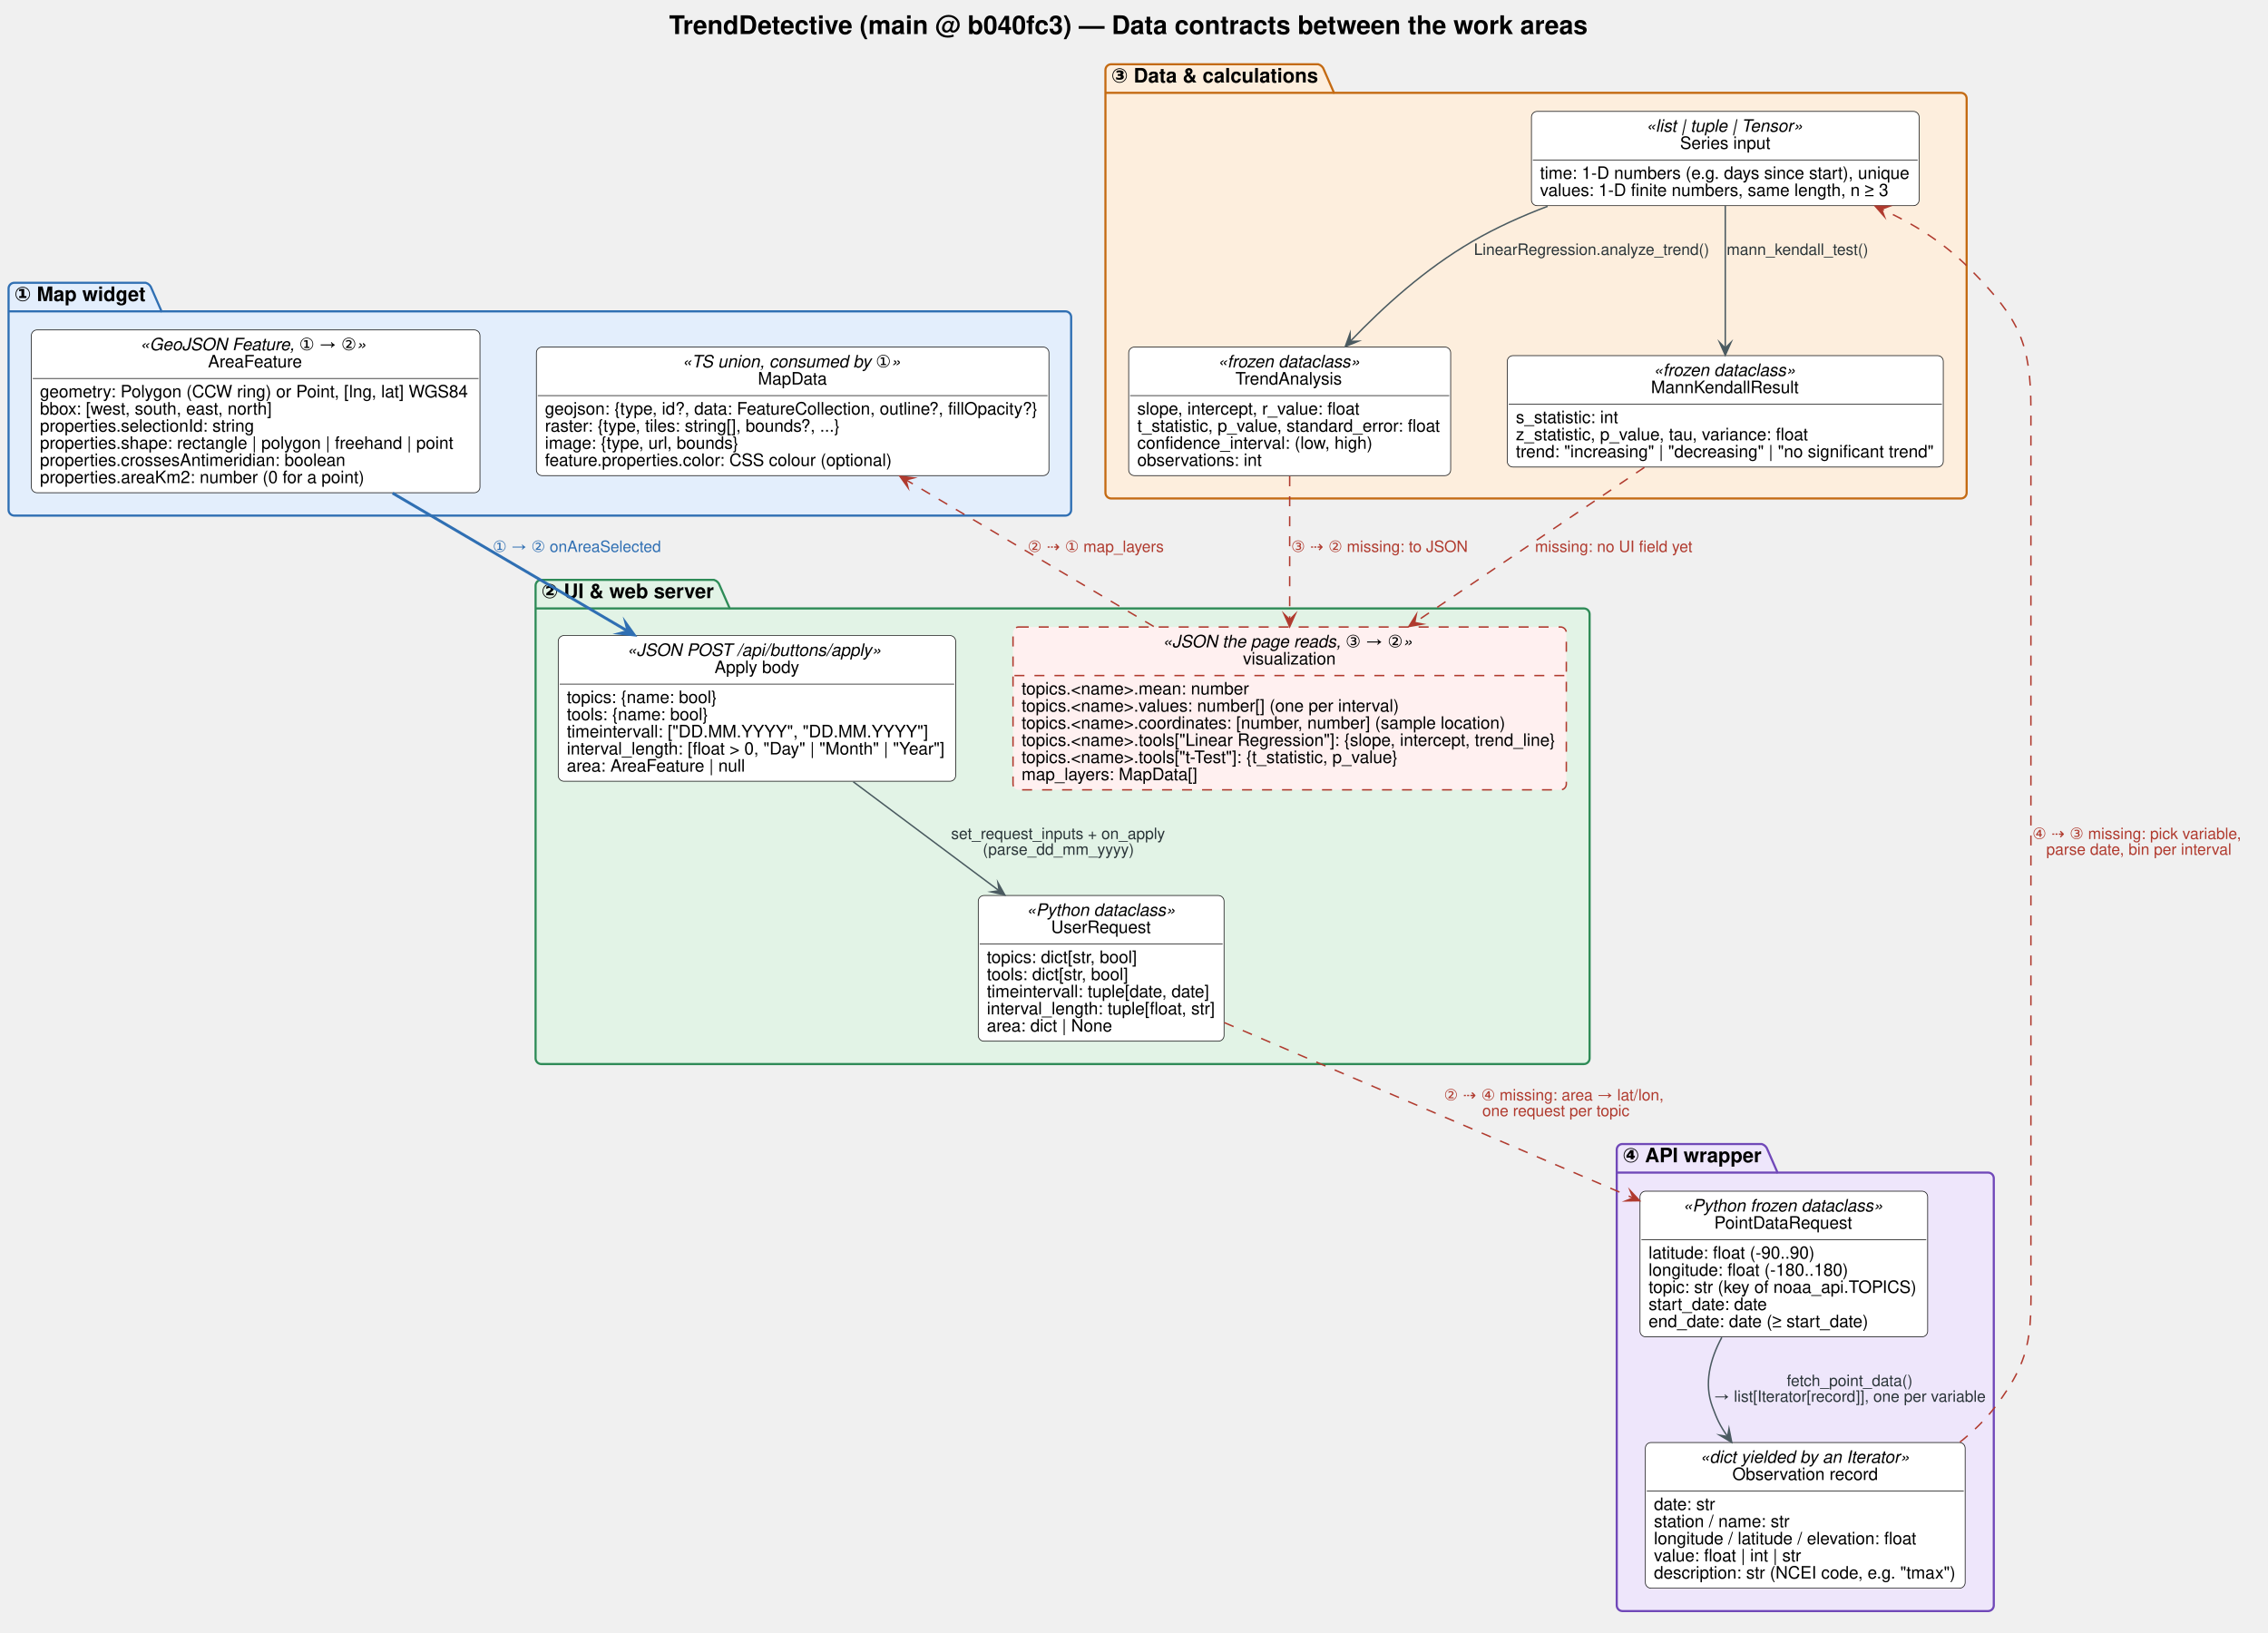
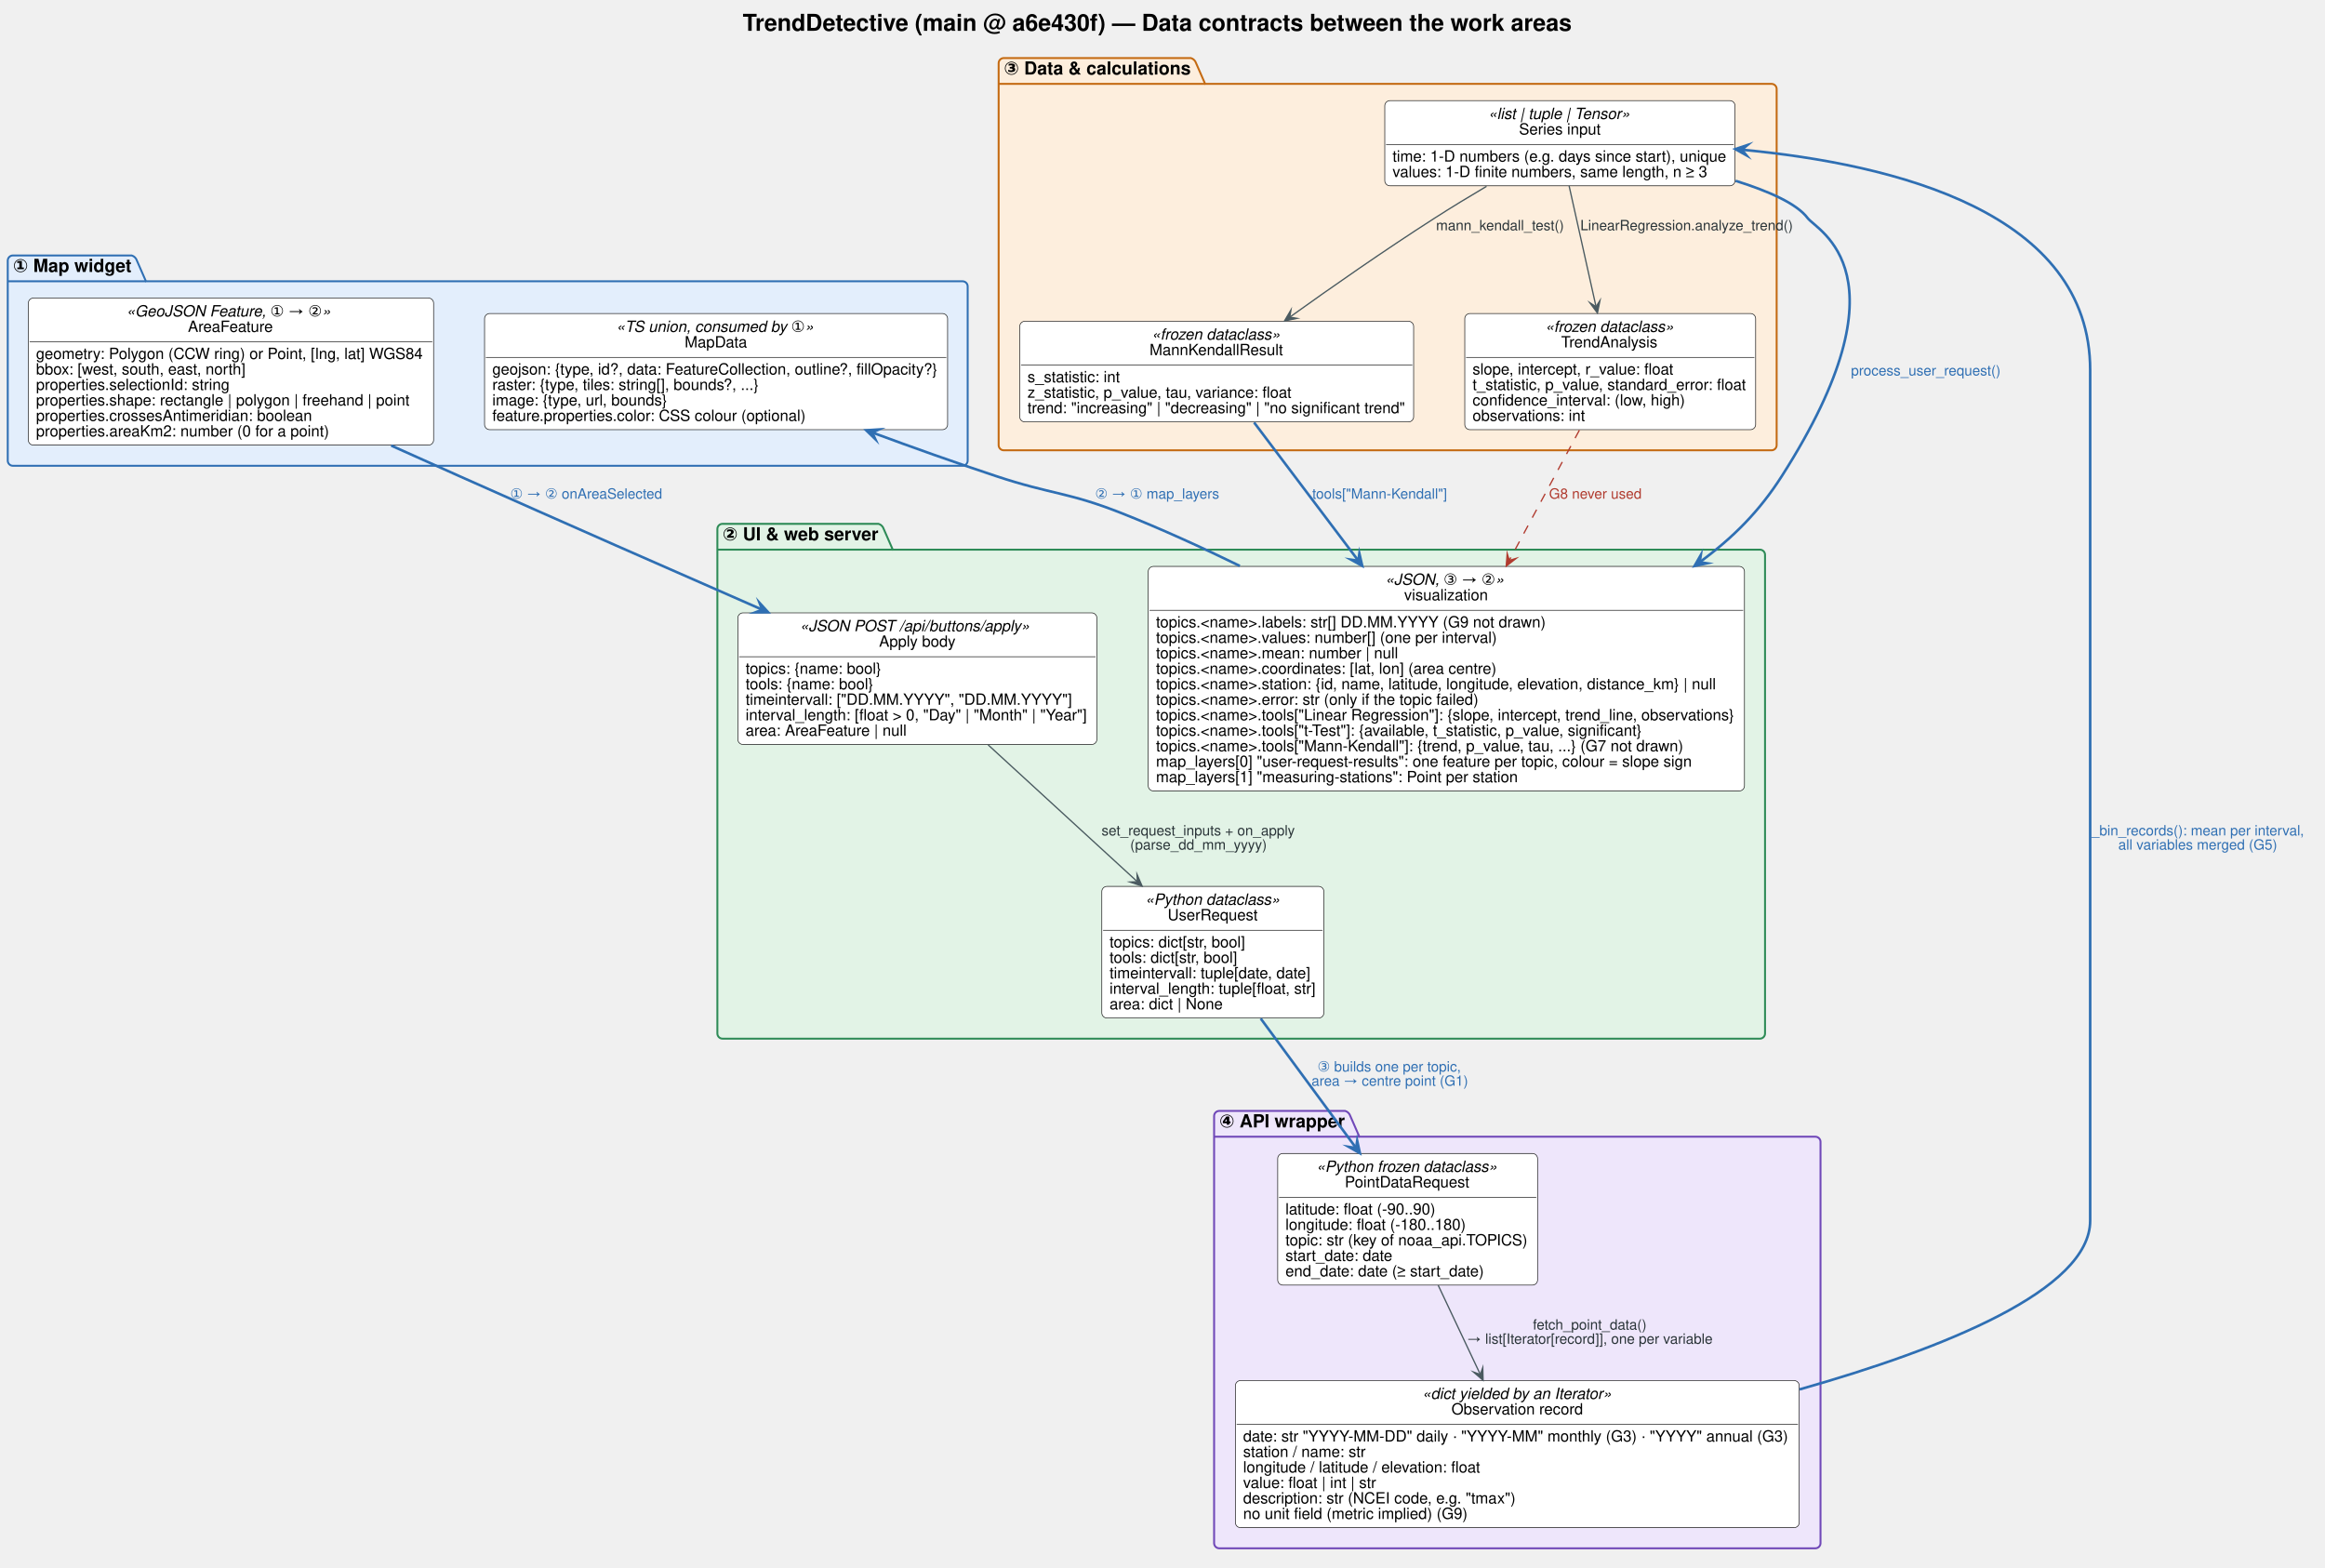
- <svg xmlns="http://www.w3.org/2000/svg" version="1.1" data-diagram-type="CLASS" style="width:1588px;height:1143px;background:#FFFFFF;" width="1588px" height="1143px" viewBox="0 0 1588 1143" zoomAndPan="magnify" preserveAspectRatio="none" contentStyleType="text/css">
+ <svg xmlns="http://www.w3.org/2000/svg" version="1.1" data-diagram-type="CLASS" style="width:1802px;height:1215px;background:#FFFFFF;" width="1802px" height="1215px" viewBox="0 0 1802 1215" zoomAndPan="magnify" preserveAspectRatio="none" contentStyleType="text/css">
  <defs />
  <g font-family="sans-serif" lengthAdjust="spacing">
    <g class="title" data-source-line="2">
-       <text x="468.498" y="23.86" fill="#000" font-size="18" textLength="644.766" font-weight="700" font-family="Helvetica">TrendDetective (main @ b040fc3) — Data contracts between the work areas</text>
+       <text x="575.647" y="23.86" fill="#000" font-size="18" textLength="643.781" font-weight="700" font-family="Helvetica">TrendDetective (main @ a6e430f) — Data contracts between the work areas</text>
    </g>
    <g class="cluster" data-qualified-name="D1" id="ent0001" data-source-line="8">
      <path d="M10,198 L102.11,198 A6,6 0 0 1 106.11,202 L113.11,218 L746,218 A4,4 0 0 1 750,222 L750,357 A4,4 0 0 1 746,361 L10,361 A4,4 0 0 1 6,357 L6,202 A4,4 0 0 1 10,198" style="stroke:#2F6FB3;stroke-width:1.5;" fill="#E3EEFC" />
      <line x1="6" y1="218" x2="113.11" y2="218" style="stroke:#2F6FB3;stroke-width:1.5;" />
      <text x="10" y="210.78" fill="#000" font-size="14" textLength="94.11" font-weight="700" font-family="Helvetica">① Map widget</text>
    </g>
    <g class="cluster" data-qualified-name="D2" id="ent0004" data-source-line="25">
-       <path d="M379,406 L499.938,406 A6,6 0 0 1 503.938,410 L510.938,426 L1109,426 A4,4 0 0 1 1113,430 L1113,741 A4,4 0 0 1 1109,745 L379,745 A4,4 0 0 1 375,741 L375,410 A4,4 0 0 1 379,406" style="stroke:#2E8B57;stroke-width:1.5;" fill="#E2F3E6" />
-       <line x1="375" y1="426" x2="510.938" y2="426" style="stroke:#2E8B57;stroke-width:1.5;" />
-       <text x="379" y="418.78" fill="#000" font-size="14" textLength="122.938" font-weight="700" font-family="Helvetica">② UI &amp; web server</text>
+       <path d="M560,406 L680.938,406 A6,6 0 0 1 684.938,410 L691.938,426 L1364,426 A4,4 0 0 1 1368,430 L1368,801 A4,4 0 0 1 1364,805 L560,805 A4,4 0 0 1 556,801 L556,410 A4,4 0 0 1 560,406" style="stroke:#2E8B57;stroke-width:1.5;" fill="#E2F3E6" />
+       <line x1="556" y1="426" x2="691.938" y2="426" style="stroke:#2E8B57;stroke-width:1.5;" />
+       <text x="560" y="418.78" fill="#000" font-size="14" textLength="122.938" font-weight="700" font-family="Helvetica">② UI &amp; web server</text>
    </g>
-     <g class="cluster" data-qualified-name="D4" id="ent0008" data-source-line="50">
-       <path d="M1136,801 L1233.579,801 A6,6 0 0 1 1237.579,805 L1244.579,821 L1392,821 A4,4 0 0 1 1396,825 L1396,1124 A4,4 0 0 1 1392,1128 L1136,1128 A4,4 0 0 1 1132,1124 L1132,805 A4,4 0 0 1 1136,801" style="stroke:#7048B8;stroke-width:1.5;" fill="#EEE6FB" />
-       <line x1="1132" y1="821" x2="1244.579" y2="821" style="stroke:#7048B8;stroke-width:1.5;" />
-       <text x="1136" y="813.78" fill="#000" font-size="14" textLength="99.579" font-weight="700" font-family="Helvetica">④ API wrapper</text>
+     <g class="cluster" data-qualified-name="D4" id="ent0008" data-source-line="55">
+       <path d="M945,861 L1042.579,861 A6,6 0 0 1 1046.579,865 L1053.579,881 L1407,881 A4,4 0 0 1 1411,885 L1411,1196 A4,4 0 0 1 1407,1200 L945,1200 A4,4 0 0 1 941,1196 L941,865 A4,4 0 0 1 945,861" style="stroke:#7048B8;stroke-width:1.5;" fill="#EEE6FB" />
+       <line x1="941" y1="881" x2="1053.579" y2="881" style="stroke:#7048B8;stroke-width:1.5;" />
+       <text x="945" y="873.78" fill="#000" font-size="14" textLength="99.579" font-weight="700" font-family="Helvetica">④ API wrapper</text>
    </g>
-     <g class="cluster" data-qualified-name="D3" id="ent0011" data-source-line="67">
+     <g class="cluster" data-qualified-name="D3" id="ent0011" data-source-line="73">
      <path d="M778,45 L923.041,45 A6,6 0 0 1 927.041,49 L934.041,65 L1373,65 A4,4 0 0 1 1377,69 L1377,345 A4,4 0 0 1 1373,349 L778,349 A4,4 0 0 1 774,345 L774,49 A4,4 0 0 1 778,45" style="stroke:#C46A12;stroke-width:1.5;" fill="#FDEEDD" />
      <line x1="774" y1="65" x2="934.041" y2="65" style="stroke:#C46A12;stroke-width:1.5;" />
      <text x="778" y="57.78" fill="#000" font-size="14" textLength="147.041" font-weight="700" font-family="Helvetica">③ Data &amp; calculations</text>
    </g>
    <g class="entity" data-qualified-name="D1.AreaFeature" id="ent0002" data-source-line="9">
      <rect x="21.95" y="231" width="314.109" height="114" fill="#FFF" style="stroke:#181818;stroke-width:0.5;" rx="4" ry="4" />
      <text x="97.975" y="245.24" fill="#000" font-size="12" textLength="162.059" font-style="italic" font-family="Helvetica">«GeoJSON Feature, ① → ②»</text>
      <text x="145.653" y="257.24" fill="#000" font-size="12" textLength="66.703" font-family="Helvetica">AreaFeature</text>
      <line x1="22.95" y1="265" x2="335.059" y2="265" style="stroke:#181818;stroke-width:0.5;" />
      <text x="27.95" y="278.24" fill="#000" font-size="12" textLength="302.109" font-family="Helvetica">geometry: Polygon (CCW ring) or Point, [lng, lat] WGS84</text>
      <text x="27.95" y="290.24" fill="#000" font-size="12" textLength="163.424" font-family="Helvetica">bbox: [west, south, east, north]</text>
      <text x="27.95" y="302.24" fill="#000" font-size="12" textLength="150.076" font-family="Helvetica">properties.selectionId: string</text>
      <text x="27.95" y="314.24" fill="#000" font-size="12" textLength="290.209" font-family="Helvetica">properties.shape: rectangle | polygon | freehand | point</text>
      <text x="27.95" y="326.24" fill="#000" font-size="12" textLength="214.113" font-family="Helvetica">properties.crossesAntimeridian: boolean</text>
      <text x="27.95" y="338.24" fill="#000" font-size="12" textLength="227.443" font-family="Helvetica">properties.areaKm2: number (0 for a point)</text>
    </g>
    <g class="entity" data-qualified-name="D1.MapData" id="ent0003" data-source-line="17">
      <rect x="375.56" y="243" width="358.881" height="90" fill="#FFF" style="stroke:#181818;stroke-width:0.5;" rx="4" ry="4" />
      <text x="477.624" y="257.24" fill="#000" font-size="12" textLength="154.752" font-style="italic" font-family="Helvetica">«TS union, consumed by ①»</text>
      <text x="530.655" y="269.24" fill="#000" font-size="12" textLength="48.691" font-family="Helvetica">MapData</text>
      <line x1="376.56" y1="277" x2="733.441" y2="277" style="stroke:#181818;stroke-width:0.5;" />
      <text x="381.56" y="290.24" fill="#000" font-size="12" textLength="346.881" font-family="Helvetica">geojson: {type, id?, data: FeatureCollection, outline?, fillOpacity?}</text>
      <text x="381.56" y="302.24" fill="#000" font-size="12" textLength="208.107" font-family="Helvetica">raster: {type, tiles: string[], bounds?, ...}</text>
      <text x="381.56" y="314.24" fill="#000" font-size="12" textLength="136.09" font-family="Helvetica">image: {type, url, bounds}</text>
      <text x="381.56" y="326.24" fill="#000" font-size="12" textLength="244.119" font-family="Helvetica">feature.properties.color: CSS colour (optional)</text>
    </g>
    <g class="entity" data-qualified-name="D2.Apply body" id="ent0005" data-source-line="26">
-       <rect x="390.87" y="445" width="278.256" height="102" fill="#FFF" style="stroke:#181818;stroke-width:0.5;" rx="4" ry="4" />
-       <text x="438.952" y="459.24" fill="#000" font-size="12" textLength="182.092" font-style="italic" font-family="Helvetica">«JSON  POST /api/buttons/apply»</text>
-       <text x="500.311" y="471.24" fill="#000" font-size="12" textLength="59.373" font-family="Helvetica">Apply body</text>
-       <line x1="391.87" y1="479" x2="668.126" y2="479" style="stroke:#181818;stroke-width:0.5;" />
-       <text x="396.87" y="492.24" fill="#000" font-size="12" textLength="105.404" font-family="Helvetica">topics: {name: bool}</text>
-       <text x="396.87" y="504.24" fill="#000" font-size="12" textLength="99.404" font-family="Helvetica">tools: {name: bool}</text>
-       <text x="396.87" y="516.24" fill="#000" font-size="12" textLength="253.078" font-family="Helvetica">timeintervall: ["DD.MM.YYYY", "DD.MM.YYYY"]</text>
-       <text x="396.87" y="528.24" fill="#000" font-size="12" textLength="266.256" font-family="Helvetica">interval_length: [float &gt; 0, "Day" | "Month" | "Year"]</text>
-       <text x="396.87" y="540.24" fill="#000" font-size="12" textLength="125.854" font-family="Helvetica">area: AreaFeature | null</text>
+       <rect x="571.87" y="475" width="278.256" height="102" fill="#FFF" style="stroke:#181818;stroke-width:0.5;" rx="4" ry="4" />
+       <text x="619.952" y="489.24" fill="#000" font-size="12" textLength="182.092" font-style="italic" font-family="Helvetica">«JSON  POST /api/buttons/apply»</text>
+       <text x="681.311" y="501.24" fill="#000" font-size="12" textLength="59.373" font-family="Helvetica">Apply body</text>
+       <line x1="572.87" y1="509" x2="849.126" y2="509" style="stroke:#181818;stroke-width:0.5;" />
+       <text x="577.87" y="522.24" fill="#000" font-size="12" textLength="105.404" font-family="Helvetica">topics: {name: bool}</text>
+       <text x="577.87" y="534.24" fill="#000" font-size="12" textLength="99.404" font-family="Helvetica">tools: {name: bool}</text>
+       <text x="577.87" y="546.24" fill="#000" font-size="12" textLength="253.078" font-family="Helvetica">timeintervall: ["DD.MM.YYYY", "DD.MM.YYYY"]</text>
+       <text x="577.87" y="558.24" fill="#000" font-size="12" textLength="266.256" font-family="Helvetica">interval_length: [float &gt; 0, "Day" | "Month" | "Year"]</text>
+       <text x="577.87" y="570.24" fill="#000" font-size="12" textLength="125.854" font-family="Helvetica">area: AreaFeature | null</text>
    </g>
    <g class="entity" data-qualified-name="D2.UserRequest" id="ent0006" data-source-line="33">
-       <rect x="684.96" y="627" width="172.09" height="102" fill="#FFF" style="stroke:#181818;stroke-width:0.5;" rx="4" ry="4" />
-       <text x="718.637" y="641.24" fill="#000" font-size="12" textLength="104.736" font-style="italic" font-family="Helvetica">«Python dataclass»</text>
-       <text x="735.989" y="653.24" fill="#000" font-size="12" textLength="70.031" font-family="Helvetica">UserRequest</text>
-       <line x1="685.96" y1="661" x2="856.05" y2="661" style="stroke:#181818;stroke-width:0.5;" />
-       <text x="690.96" y="674.24" fill="#000" font-size="12" textLength="106.043" font-family="Helvetica">topics: dict[str, bool]</text>
-       <text x="690.96" y="686.24" fill="#000" font-size="12" textLength="100.043" font-family="Helvetica">tools: dict[str, bool]</text>
-       <text x="690.96" y="698.24" fill="#000" font-size="12" textLength="156.756" font-family="Helvetica">timeintervall: tuple[date, date]</text>
-       <text x="690.96" y="710.24" fill="#000" font-size="12" textLength="160.09" font-family="Helvetica">interval_length: tuple[float, str]</text>
-       <text x="690.96" y="722.24" fill="#000" font-size="12" textLength="87.832" font-family="Helvetica">area: dict | None</text>
+       <rect x="853.96" y="687" width="172.09" height="102" fill="#FFF" style="stroke:#181818;stroke-width:0.5;" rx="4" ry="4" />
+       <text x="887.637" y="701.24" fill="#000" font-size="12" textLength="104.736" font-style="italic" font-family="Helvetica">«Python dataclass»</text>
+       <text x="904.989" y="713.24" fill="#000" font-size="12" textLength="70.031" font-family="Helvetica">UserRequest</text>
+       <line x1="854.96" y1="721" x2="1025.05" y2="721" style="stroke:#181818;stroke-width:0.5;" />
+       <text x="859.96" y="734.24" fill="#000" font-size="12" textLength="106.043" font-family="Helvetica">topics: dict[str, bool]</text>
+       <text x="859.96" y="746.24" fill="#000" font-size="12" textLength="100.043" font-family="Helvetica">tools: dict[str, bool]</text>
+       <text x="859.96" y="758.24" fill="#000" font-size="12" textLength="156.756" font-family="Helvetica">timeintervall: tuple[date, date]</text>
+       <text x="859.96" y="770.24" fill="#000" font-size="12" textLength="160.09" font-family="Helvetica">interval_length: tuple[float, str]</text>
+       <text x="859.96" y="782.24" fill="#000" font-size="12" textLength="87.832" font-family="Helvetica">area: dict | None</text>
    </g>
    <g class="entity" data-qualified-name="D2.visualization" id="ent0007" data-source-line="40">
-       <rect x="709.29" y="439" width="387.41" height="114" fill="#FFF0F0" style="stroke:#B03A2E;stroke-width:1;stroke-dasharray:7,7;" rx="4" ry="4" />
-       <text x="813.953" y="453.24" fill="#000" font-size="12" textLength="178.084" font-style="italic" font-family="Helvetica">«JSON the page reads, ③ → ②»</text>
-       <text x="870.311" y="465.24" fill="#000" font-size="12" textLength="65.367" font-family="Helvetica">visualization</text>
-       <line x1="710.29" y1="473" x2="1095.7" y2="473" style="stroke:#B03A2E;stroke-width:1;stroke-dasharray:7,7;" />
-       <text x="715.29" y="486.24" fill="#000" font-size="12" textLength="159.422" font-family="Helvetica">topics.&lt;name&gt;.mean: number</text>
-       <text x="715.29" y="498.24" fill="#000" font-size="12" textLength="264.803" font-family="Helvetica">topics.&lt;name&gt;.values: number[] (one per interval)</text>
-       <text x="715.29" y="510.24" fill="#000" font-size="12" textLength="340.172" font-family="Helvetica">topics.&lt;name&gt;.coordinates: [number, number] (sample location)</text>
-       <text x="715.29" y="522.24" fill="#000" font-size="12" textLength="375.41" font-family="Helvetica">topics.&lt;name&gt;.tools["Linear Regression"]: {slope, intercept, trend_line}</text>
-       <text x="715.29" y="534.24" fill="#000" font-size="12" textLength="266.654" font-family="Helvetica">topics.&lt;name&gt;.tools["t-Test"]: {t_statistic, p_value}</text>
-       <text x="715.29" y="546.24" fill="#000" font-size="12" textLength="124.055" font-family="Helvetica">map_layers: MapData[]</text>
+       <rect x="889.94" y="439" width="462.117" height="174" fill="#FFF" style="stroke:#181818;stroke-width:0.5;" rx="4" ry="4" />
+       <text x="1073.655" y="453.24" fill="#000" font-size="12" textLength="94.688" font-style="italic" font-family="Helvetica">«JSON, ③ → ②»</text>
+       <text x="1088.315" y="465.24" fill="#000" font-size="12" textLength="65.367" font-family="Helvetica">visualization</text>
+       <line x1="890.94" y1="473" x2="1351.057" y2="473" style="stroke:#181818;stroke-width:0.5;" />
+       <text x="895.94" y="486.24" fill="#000" font-size="12" textLength="302.777" font-family="Helvetica">topics.&lt;name&gt;.labels: str[] DD.MM.YYYY (G9 not drawn)</text>
+       <text x="895.94" y="498.24" fill="#000" font-size="12" textLength="264.803" font-family="Helvetica">topics.&lt;name&gt;.values: number[] (one per interval)</text>
+       <text x="895.94" y="510.24" fill="#000" font-size="12" textLength="187.887" font-family="Helvetica">topics.&lt;name&gt;.mean: number | null</text>
+       <text x="895.94" y="522.24" fill="#000" font-size="12" textLength="264.809" font-family="Helvetica">topics.&lt;name&gt;.coordinates: [lat, lon] (area centre)</text>
+       <text x="895.94" y="534.24" fill="#000" font-size="12" textLength="436.055" font-family="Helvetica">topics.&lt;name&gt;.station: {id, name, latitude, longitude, elevation, distance_km} | null</text>
+       <text x="895.94" y="546.24" fill="#000" font-size="12" textLength="250.775" font-family="Helvetica">topics.&lt;name&gt;.error: str (only if the topic failed)</text>
+       <text x="895.94" y="558.24" fill="#000" font-size="12" textLength="450.117" font-family="Helvetica">topics.&lt;name&gt;.tools["Linear Regression"]: {slope, intercept, trend_line, observations}</text>
+       <text x="895.94" y="570.24" fill="#000" font-size="12" textLength="380.719" font-family="Helvetica">topics.&lt;name&gt;.tools["t-Test"]: {available, t_statistic, p_value, significant}</text>
+       <text x="895.94" y="582.24" fill="#000" font-size="12" textLength="410.754" font-family="Helvetica">topics.&lt;name&gt;.tools["Mann-Kendall"]: {trend, p_value, tau, ...} (G7 not drawn)</text>
+       <text x="895.94" y="594.24" fill="#000" font-size="12" textLength="417.732" font-family="Helvetica">map_layers[0] "user-request-results": one feature per topic, colour = slope sign</text>
+       <text x="895.94" y="606.24" fill="#000" font-size="12" textLength="281.988" font-family="Helvetica">map_layers[1] "measuring-stations": Point per station</text>
    </g>
-     <g class="entity" data-qualified-name="D4.PointDataRequest" id="ent0009" data-source-line="51">
-       <rect x="1148.29" y="834" width="201.41" height="102" fill="#FFF" style="stroke:#181818;stroke-width:0.5;" rx="4" ry="4" />
-       <text x="1178.284" y="848.24" fill="#000" font-size="12" textLength="141.422" font-style="italic" font-family="Helvetica">«Python frozen dataclass»</text>
-       <text x="1200.298" y="860.24" fill="#000" font-size="12" textLength="97.395" font-family="Helvetica">PointDataRequest</text>
-       <line x1="1149.29" y1="868" x2="1348.7" y2="868" style="stroke:#181818;stroke-width:0.5;" />
-       <text x="1154.29" y="881.24" fill="#000" font-size="12" textLength="116.73" font-family="Helvetica">latitude: float (-90..90)</text>
-       <text x="1154.29" y="893.24" fill="#000" font-size="12" textLength="140.092" font-family="Helvetica">longitude: float (-180..180)</text>
-       <text x="1154.29" y="905.24" fill="#000" font-size="12" textLength="189.41" font-family="Helvetica">topic: str (key of noaa_api.TOPICS)</text>
-       <text x="1154.29" y="917.24" fill="#000" font-size="12" textLength="83.391" font-family="Helvetica">start_date: date</text>
-       <text x="1154.29" y="929.24" fill="#000" font-size="12" textLength="154.688" font-family="Helvetica">end_date: date (≥ start_date)</text>
+     <g class="entity" data-qualified-name="D4.PointDataRequest" id="ent0009" data-source-line="56">
+       <rect x="990.29" y="894" width="201.41" height="102" fill="#FFF" style="stroke:#181818;stroke-width:0.5;" rx="4" ry="4" />
+       <text x="1020.284" y="908.24" fill="#000" font-size="12" textLength="141.422" font-style="italic" font-family="Helvetica">«Python frozen dataclass»</text>
+       <text x="1042.298" y="920.24" fill="#000" font-size="12" textLength="97.395" font-family="Helvetica">PointDataRequest</text>
+       <line x1="991.29" y1="928" x2="1190.7" y2="928" style="stroke:#181818;stroke-width:0.5;" />
+       <text x="996.29" y="941.24" fill="#000" font-size="12" textLength="116.73" font-family="Helvetica">latitude: float (-90..90)</text>
+       <text x="996.29" y="953.24" fill="#000" font-size="12" textLength="140.092" font-family="Helvetica">longitude: float (-180..180)</text>
+       <text x="996.29" y="965.24" fill="#000" font-size="12" textLength="189.41" font-family="Helvetica">topic: str (key of noaa_api.TOPICS)</text>
+       <text x="996.29" y="977.24" fill="#000" font-size="12" textLength="83.391" font-family="Helvetica">start_date: date</text>
+       <text x="996.29" y="989.24" fill="#000" font-size="12" textLength="154.688" font-family="Helvetica">end_date: date (≥ start_date)</text>
    </g>
-     <g class="entity" data-qualified-name="D4.Observation record" id="ent0010" data-source-line="58">
-       <rect x="1152.04" y="1010" width="223.922" height="102" fill="#FFF" style="stroke:#181818;stroke-width:0.5;" rx="4" ry="4" />
-       <text x="1190.29" y="1024.24" fill="#000" font-size="12" textLength="147.422" font-style="italic" font-family="Helvetica">«dict yielded by an Iterator»</text>
-       <text x="1212.978" y="1036.24" fill="#000" font-size="12" textLength="102.047" font-family="Helvetica">Observation record</text>
-       <line x1="1153.04" y1="1044" x2="1374.962" y2="1044" style="stroke:#181818;stroke-width:0.5;" />
-       <text x="1158.04" y="1057.24" fill="#000" font-size="12" textLength="43.354" font-family="Helvetica">date: str</text>
-       <text x="1158.04" y="1069.24" fill="#000" font-size="12" textLength="95.373" font-family="Helvetica">station / name: str</text>
-       <text x="1158.04" y="1081.24" fill="#000" font-size="12" textLength="184.793" font-family="Helvetica">longitude / latitude / elevation: float</text>
-       <text x="1158.04" y="1093.24" fill="#000" font-size="12" textLength="103.611" font-family="Helvetica">value: float | int | str</text>
-       <text x="1158.04" y="1105.24" fill="#000" font-size="12" textLength="211.922" font-family="Helvetica">description: str (NCEI code, e.g. "tmax")</text>
+     <g class="entity" data-qualified-name="D4.Observation record" id="ent0010" data-source-line="63">
+       <rect x="957.5" y="1070" width="437.004" height="114" fill="#FFF" style="stroke:#181818;stroke-width:0.5;" rx="4" ry="4" />
+       <text x="1102.291" y="1084.24" fill="#000" font-size="12" textLength="147.422" font-style="italic" font-family="Helvetica">«dict yielded by an Iterator»</text>
+       <text x="1124.979" y="1096.24" fill="#000" font-size="12" textLength="102.047" font-family="Helvetica">Observation record</text>
+       <line x1="958.5" y1="1104" x2="1393.504" y2="1104" style="stroke:#181818;stroke-width:0.5;" />
+       <text x="963.5" y="1117.24" fill="#000" font-size="12" textLength="425.004" font-family="Helvetica">date: str "YYYY-MM-DD" daily · "YYYY-MM" monthly (G3) · "YYYY" annual (G3)</text>
+       <text x="963.5" y="1129.24" fill="#000" font-size="12" textLength="95.373" font-family="Helvetica">station / name: str</text>
+       <text x="963.5" y="1141.24" fill="#000" font-size="12" textLength="184.793" font-family="Helvetica">longitude / latitude / elevation: float</text>
+       <text x="963.5" y="1153.24" fill="#000" font-size="12" textLength="103.611" font-family="Helvetica">value: float | int | str</text>
+       <text x="963.5" y="1165.24" fill="#000" font-size="12" textLength="211.922" font-family="Helvetica">description: str (NCEI code, e.g. "tmax")</text>
+       <text x="963.5" y="1177.24" fill="#000" font-size="12" textLength="174.053" font-family="Helvetica">no unit field (metric implied) (G9)</text>
    </g>
-     <g class="entity" data-qualified-name="D3.Series input" id="ent0012" data-source-line="68">
-       <rect x="1072.28" y="78" width="271.441" height="66" fill="#FFF" style="stroke:#181818;stroke-width:0.5;" rx="4" ry="4" />
-       <text x="1152.524" y="92.24" fill="#000" font-size="12" textLength="110.953" font-style="italic" font-family="Helvetica">«list | tuple | Tensor»</text>
-       <text x="1176.316" y="104.24" fill="#000" font-size="12" textLength="63.369" font-family="Helvetica">Series input</text>
-       <line x1="1073.28" y1="112" x2="1342.721" y2="112" style="stroke:#181818;stroke-width:0.5;" />
-       <text x="1078.28" y="125.24" fill="#000" font-size="12" textLength="259.441" font-family="Helvetica">time: 1-D numbers (e.g. days since start), unique</text>
-       <text x="1078.28" y="137.24" fill="#000" font-size="12" textLength="244.705" font-family="Helvetica">values: 1-D finite numbers, same length, n ≥ 3</text>
+     <g class="entity" data-qualified-name="D3.Series input" id="ent0012" data-source-line="74">
+       <rect x="1073.28" y="78" width="271.441" height="66" fill="#FFF" style="stroke:#181818;stroke-width:0.5;" rx="4" ry="4" />
+       <text x="1153.524" y="92.24" fill="#000" font-size="12" textLength="110.953" font-style="italic" font-family="Helvetica">«list | tuple | Tensor»</text>
+       <text x="1177.316" y="104.24" fill="#000" font-size="12" textLength="63.369" font-family="Helvetica">Series input</text>
+       <line x1="1074.28" y1="112" x2="1343.721" y2="112" style="stroke:#181818;stroke-width:0.5;" />
+       <text x="1079.28" y="125.24" fill="#000" font-size="12" textLength="259.441" font-family="Helvetica">time: 1-D numbers (e.g. days since start), unique</text>
+       <text x="1079.28" y="137.24" fill="#000" font-size="12" textLength="244.705" font-family="Helvetica">values: 1-D finite numbers, same length, n ≥ 3</text>
    </g>
-     <g class="entity" data-qualified-name="D3.TrendAnalysis" id="ent0013" data-source-line="72">
-       <rect x="790.28" y="243" width="225.445" height="90" fill="#FFF" style="stroke:#181818;stroke-width:0.5;" rx="4" ry="4" />
-       <text x="852.638" y="257.24" fill="#000" font-size="12" textLength="100.729" font-style="italic" font-family="Helvetica">«frozen dataclass»</text>
-       <text x="864.987" y="269.24" fill="#000" font-size="12" textLength="76.031" font-family="Helvetica">TrendAnalysis</text>
-       <line x1="791.28" y1="277" x2="1014.725" y2="277" style="stroke:#181818;stroke-width:0.5;" />
-       <text x="796.28" y="290.24" fill="#000" font-size="12" textLength="156.756" font-family="Helvetica">slope, intercept, r_value: float</text>
-       <text x="796.28" y="302.24" fill="#000" font-size="12" textLength="213.445" font-family="Helvetica">t_statistic, p_value, standard_error: float</text>
-       <text x="796.28" y="314.24" fill="#000" font-size="12" textLength="165.422" font-family="Helvetica">confidence_interval: (low, high)</text>
-       <text x="796.28" y="326.24" fill="#000" font-size="12" textLength="87.381" font-family="Helvetica">observations: int</text>
+     <g class="entity" data-qualified-name="D3.TrendAnalysis" id="ent0013" data-source-line="78">
+       <rect x="1135.28" y="243" width="225.445" height="90" fill="#FFF" style="stroke:#181818;stroke-width:0.5;" rx="4" ry="4" />
+       <text x="1197.638" y="257.24" fill="#000" font-size="12" textLength="100.729" font-style="italic" font-family="Helvetica">«frozen dataclass»</text>
+       <text x="1209.987" y="269.24" fill="#000" font-size="12" textLength="76.031" font-family="Helvetica">TrendAnalysis</text>
+       <line x1="1136.28" y1="277" x2="1359.725" y2="277" style="stroke:#181818;stroke-width:0.5;" />
+       <text x="1141.28" y="290.24" fill="#000" font-size="12" textLength="156.756" font-family="Helvetica">slope, intercept, r_value: float</text>
+       <text x="1141.28" y="302.24" fill="#000" font-size="12" textLength="213.445" font-family="Helvetica">t_statistic, p_value, standard_error: float</text>
+       <text x="1141.28" y="314.24" fill="#000" font-size="12" textLength="165.422" font-family="Helvetica">confidence_interval: (low, high)</text>
+       <text x="1141.28" y="326.24" fill="#000" font-size="12" textLength="87.381" font-family="Helvetica">observations: int</text>
    </g>
-     <g class="entity" data-qualified-name="D3.MannKendallResult" id="ent0014" data-source-line="78">
-       <rect x="1055.36" y="249" width="305.279" height="78" fill="#FFF" style="stroke:#181818;stroke-width:0.5;" rx="4" ry="4" />
-       <text x="1157.635" y="263.24" fill="#000" font-size="12" textLength="100.729" font-style="italic" font-family="Helvetica">«frozen dataclass»</text>
-       <text x="1155.968" y="275.24" fill="#000" font-size="12" textLength="104.063" font-family="Helvetica">MannKendallResult</text>
-       <line x1="1056.36" y1="283" x2="1359.639" y2="283" style="stroke:#181818;stroke-width:0.5;" />
-       <text x="1061.36" y="296.24" fill="#000" font-size="12" textLength="72.023" font-family="Helvetica">s_statistic: int</text>
-       <text x="1061.36" y="308.24" fill="#000" font-size="12" textLength="206.109" font-family="Helvetica">z_statistic, p_value, tau, variance: float</text>
-       <text x="1061.36" y="320.24" fill="#000" font-size="12" textLength="293.279" font-family="Helvetica">trend: "increasing" | "decreasing" | "no significant trend"</text>
+     <g class="entity" data-qualified-name="D3.MannKendallResult" id="ent0014" data-source-line="84">
+       <rect x="790.36" y="249" width="305.279" height="78" fill="#FFF" style="stroke:#181818;stroke-width:0.5;" rx="4" ry="4" />
+       <text x="892.635" y="263.24" fill="#000" font-size="12" textLength="100.729" font-style="italic" font-family="Helvetica">«frozen dataclass»</text>
+       <text x="890.968" y="275.24" fill="#000" font-size="12" textLength="104.063" font-family="Helvetica">MannKendallResult</text>
+       <line x1="791.36" y1="283" x2="1094.639" y2="283" style="stroke:#181818;stroke-width:0.5;" />
+       <text x="796.36" y="296.24" fill="#000" font-size="12" textLength="72.023" font-family="Helvetica">s_statistic: int</text>
+       <text x="796.36" y="308.24" fill="#000" font-size="12" textLength="206.109" font-family="Helvetica">z_statistic, p_value, tau, variance: float</text>
+       <text x="796.36" y="320.24" fill="#000" font-size="12" textLength="293.279" font-family="Helvetica">trend: "increasing" | "decreasing" | "no significant trend"</text>
    </g>
-     <g class="link" data-entity-1="ent0002" data-entity-2="ent0005" id="lnk15" data-source-line="85" data-link-type="dependency">
-       <path d="M274.91,345.29 C327.79,376.32 388.578,411.999 439.778,442.049" style="stroke:#2F6FB3;stroke-width:2;" fill="none" id="AreaFeature-to-Apply body" codeLine="85" />
-       <polygon points="444.09,444.58,438.353,436.575,439.778,442.049,434.303,443.474,444.09,444.58" fill="#2F6FB3" style="stroke:#2F6FB3;stroke-width:2;stroke-linejoin:miter;stroke-miterlimit:10;" />
-       <text x="344.98" y="386.47" fill="#2F6FB3" font-size="11" textLength="120.447" font-family="Helvetica">① → ② onAreaSelected</text>
+     <g class="link" data-entity-1="ent0002" data-entity-2="ent0005" id="lnk15" data-source-line="91" data-link-type="dependency">
+       <path d="M303.19,345.33 C320.9,353.31 338.91,361.38 356,369 C435.78,404.56 521.309,442.146 590.769,472.536" style="stroke:#2F6FB3;stroke-width:2;" fill="none" id="AreaFeature-to-Apply body" codeLine="91" />
+       <polygon points="595.35,474.54,588.708,467.268,590.769,472.536,585.501,474.597,595.35,474.54" fill="#2F6FB3" style="stroke:#2F6FB3;stroke-width:2;stroke-linejoin:miter;stroke-miterlimit:10;" />
+       <text x="395.43" y="386.47" fill="#2F6FB3" font-size="11" textLength="120.447" font-family="Helvetica">① → ② onAreaSelected</text>
    </g>
-     <g class="link" data-entity-1="ent0005" data-entity-2="ent0006" id="lnk16" data-source-line="86" data-link-type="dependency">
-       <path d="M597.45,547.38 C630.59,572.13 666.414,598.888 699.554,623.638" style="stroke:#4A5A60;stroke-width:1;" fill="none" id="Apply body-to-UserRequest" codeLine="86" />
-       <polygon points="703.56,626.63,698.743,618.04,699.554,623.638,693.956,624.45,703.56,626.63" fill="#4A5A60" style="stroke:#4A5A60;stroke-width:1;stroke-linejoin:miter;stroke-miterlimit:10;" />
-       <text x="665.93" y="587.47" fill="#2A3438" font-size="11" textLength="150.138" font-family="Helvetica">set_request_inputs + on_apply</text>
-       <text x="688.121" y="598.47" fill="#2A3438" font-size="11" textLength="105.757" font-family="Helvetica">(parse_dd_mm_yyyy)</text>
+     <g class="link" data-entity-1="ent0005" data-entity-2="ent0006" id="lnk16" data-source-line="92" data-link-type="dependency">
+       <path d="M765.85,577.3 C801.97,610.43 845.405,650.25 881.515,683.37" style="stroke:#4A5A60;stroke-width:1;" fill="none" id="Apply body-to-UserRequest" codeLine="92" />
+       <polygon points="885.2,686.75,881.271,677.719,881.515,683.37,875.864,683.614,885.2,686.75" fill="#4A5A60" style="stroke:#4A5A60;stroke-width:1;stroke-linejoin:miter;stroke-miterlimit:10;" />
+       <text x="853.75" y="647.47" fill="#2A3438" font-size="11" textLength="150.138" font-family="Helvetica">set_request_inputs + on_apply</text>
+       <text x="875.941" y="658.47" fill="#2A3438" font-size="11" textLength="105.757" font-family="Helvetica">(parse_dd_mm_yyyy)</text>
    </g>
-     <g class="link" data-entity-1="ent0009" data-entity-2="ent0010" id="lnk17" data-source-line="87" data-link-type="dependency">
-       <path d="M1205.55,936.41 C1197.32,951.71 1192.94,968.76 1199,985 C1202.25,993.72 1204.135,998.006 1209.645,1005.806" style="stroke:#4A5A60;stroke-width:1;" fill="none" id="PointDataRequest-to-Observation record" codeLine="87" />
-       <polygon points="1212.53,1009.89,1210.604,1000.231,1209.645,1005.806,1204.07,1004.847,1212.53,1009.89" fill="#4A5A60" style="stroke:#4A5A60;stroke-width:1;stroke-linejoin:miter;stroke-miterlimit:10;" />
-       <text x="1251.039" y="970.47" fill="#2A3438" font-size="11" textLength="88.671" font-family="Helvetica">fetch_point_data()</text>
-       <text x="1200" y="981.47" fill="#2A3438" font-size="11" textLength="190.749" font-family="Helvetica">→ list[Iterator[record]], one per variable</text>
+     <g class="link" data-entity-1="ent0009" data-entity-2="ent0010" id="lnk17" data-source-line="93" data-link-type="dependency">
+       <path d="M1114.68,996.14 C1125.48,1019.03 1136.195,1041.699 1147.325,1065.269" style="stroke:#4A5A60;stroke-width:1;" fill="none" id="PointDataRequest-to-Observation record" codeLine="93" />
+       <polygon points="1149.46,1069.79,1149.234,1059.944,1147.325,1065.269,1142,1063.36,1149.46,1069.79" fill="#4A5A60" style="stroke:#4A5A60;stroke-width:1;stroke-linejoin:miter;stroke-miterlimit:10;" />
+       <text x="1188.089" y="1030.47" fill="#2A3438" font-size="11" textLength="88.671" font-family="Helvetica">fetch_point_data()</text>
+       <text x="1137.05" y="1041.47" fill="#2A3438" font-size="11" textLength="190.749" font-family="Helvetica">→ list[Iterator[record]], one per variable</text>
    </g>
-     <g class="link" data-entity-1="ent0012" data-entity-2="ent0013" id="lnk18" data-source-line="88" data-link-type="dependency">
-       <path d="M1083.63,144.44 C1065.41,151.34 1047.31,159.48 1031,169 C997.58,188.5 969.043,214.393 945.403,239.013" style="stroke:#4A5A60;stroke-width:1;" fill="none" id="Series input-to-TrendAnalysis" codeLine="88" />
-       <polygon points="941.94,242.62,951.059,238.899,945.403,239.013,945.288,233.358,941.94,242.62" fill="#4A5A60" style="stroke:#4A5A60;stroke-width:1;stroke-linejoin:miter;stroke-miterlimit:10;" />
-       <text x="1032" y="178.47" fill="#2A3438" font-size="11" textLength="165.704" font-family="Helvetica">LinearRegression.analyze_trend()</text>
+     <g class="link" data-entity-1="ent0012" data-entity-2="ent0013" id="lnk18" data-source-line="94" data-link-type="dependency">
+       <path d="M1216.15,144.1 C1222.31,171.73 1230.173,206.99 1237.013,237.71" style="stroke:#4A5A60;stroke-width:1;" fill="none" id="Series input-to-TrendAnalysis" codeLine="94" />
+       <polygon points="1238.1,242.59,1240.048,232.936,1237.013,237.71,1232.24,234.674,1238.1,242.59" fill="#4A5A60" style="stroke:#4A5A60;stroke-width:1;stroke-linejoin:miter;stroke-miterlimit:10;" />
+       <text x="1224.86" y="178.47" fill="#2A3438" font-size="11" textLength="165.704" font-family="Helvetica">LinearRegression.analyze_trend()</text>
    </g>
-     <g class="link" data-entity-1="ent0012" data-entity-2="ent0014" id="lnk19" data-source-line="89" data-link-type="dependency">
-       <path d="M1208,144.1 C1208,173.6 1208,212.38 1208,243.7" style="stroke:#4A5A60;stroke-width:1;" fill="none" id="Series input-to-MannKendallResult" codeLine="89" />
-       <polygon points="1208,248.7,1212,239.7,1208,243.7,1204,239.7,1208,248.7" fill="#4A5A60" style="stroke:#4A5A60;stroke-width:1;stroke-linejoin:miter;stroke-miterlimit:10;" />
-       <text x="1209" y="178.47" fill="#2A3438" font-size="11" textLength="99.666" font-family="Helvetica">mann_kendall_test()</text>
+     <g class="link" data-entity-1="ent0012" data-entity-2="ent0014" id="lnk19" data-source-line="95" data-link-type="dependency">
+       <path d="M1152.13,144.42 C1138.84,152.27 1124.82,160.77 1112,169 C1072.24,194.51 1032.614,222.168 999.624,245.808" style="stroke:#4A5A60;stroke-width:1;" fill="none" id="Series input-to-MannKendallResult" codeLine="95" />
+       <polygon points="995.56,248.72,1005.206,246.729,999.624,245.808,1000.546,240.226,995.56,248.72" fill="#4A5A60" style="stroke:#4A5A60;stroke-width:1;stroke-linejoin:miter;stroke-miterlimit:10;" />
+       <text x="1113" y="178.47" fill="#2A3438" font-size="11" textLength="99.666" font-family="Helvetica">mann_kendall_test()</text>
    </g>
-     <g class="link" data-entity-1="ent0006" data-entity-2="ent0009" id="lnk20" data-source-line="91" data-link-type="dependency">
-       <path d="M857.29,716.01 C939.03,751.07 1057.205,801.749 1143.465,838.739" style="stroke:#B03A2E;stroke-width:1;stroke-dasharray:7,7;" fill="none" id="UserRequest-to-PointDataRequest" codeLine="91" />
-       <polygon points="1148.06,840.71,1141.365,833.487,1143.465,838.739,1138.212,840.839,1148.06,840.71" fill="#B03A2E" style="stroke:#B03A2E;stroke-width:1;stroke-linejoin:miter;stroke-miterlimit:10;" />
-       <text x="1011" y="770.47" fill="#B03A2E" font-size="11" textLength="157.104" font-family="Helvetica">② ⇢ ④ missing: area → lat/lon,</text>
-       <text x="1037.88" y="781.47" fill="#B03A2E" font-size="11" textLength="103.345" font-family="Helvetica">one request per topic</text>
+     <g class="link" data-entity-1="ent0006" data-entity-2="ent0009" id="lnk20" data-source-line="97" data-link-type="dependency">
+       <path d="M977.13,789.41 C1000.53,821.18 1027.675,858.024 1051.045,889.754" style="stroke:#2F6FB3;stroke-width:2;" fill="none" id="UserRequest-to-PointDataRequest" codeLine="97" />
+       <polygon points="1054.01,893.78,1051.893,884.161,1051.045,889.754,1045.452,888.906,1054.01,893.78" fill="#2F6FB3" style="stroke:#2F6FB3;stroke-width:2;stroke-linejoin:miter;stroke-miterlimit:10;" />
+       <text x="1021.079" y="830.47" fill="#2F6FB3" font-size="11" textLength="112.508" font-family="Helvetica">③ builds one per topic,</text>
+       <text x="1016.5" y="841.47" fill="#2F6FB3" font-size="11" textLength="121.666" font-family="Helvetica">area → centre point (G1)</text>
    </g>
-     <g class="link" data-entity-1="ent0010" data-entity-2="ent0012" id="lnk21" data-source-line="92" data-link-type="dependency">
-       <path d="M1372.31,1009.7 C1381.54,1002.38 1390,994.16 1397,985 C1424.55,948.94 1422,931.38 1422,886 C1422,287 1422,287 1422,287 C1422,240.2 1413.7,223.48 1381,190 C1362.12,170.67 1342.128,157.819 1317.498,146.429" style="stroke:#B03A2E;stroke-width:1;stroke-dasharray:7,7;" fill="none" id="Observation record-to-Series input" codeLine="92" />
-       <polygon points="1312.96,144.33,1319.45,151.738,1317.498,146.429,1322.808,144.477,1312.96,144.33" fill="#B03A2E" style="stroke:#B03A2E;stroke-width:1;stroke-linejoin:miter;stroke-miterlimit:10;" />
-       <text x="1423" y="587.47" fill="#B03A2E" font-size="11" textLength="149.762" font-family="Helvetica">④ ⇢ ③ missing: pick variable,</text>
-       <text x="1432.759" y="598.47" fill="#B03A2E" font-size="11" textLength="130.244" font-family="Helvetica">parse date, bin per interval</text>
+     <g class="link" data-entity-1="ent0010" data-entity-2="ent0012" id="lnk21" data-source-line="98" data-link-type="dependency">
+       <path d="M1394.75,1076.85 C1506.82,1045.11 1620,999.75 1620,946 C1620,287 1620,287 1620,287 C1620,164.95 1469.658,127.299 1349.978,116.029" style="stroke:#2F6FB3;stroke-width:2;" fill="none" id="Observation record-to-Series input" codeLine="98" />
+       <polygon points="1345,115.56,1353.585,120.386,1349.978,116.029,1354.335,112.421,1345,115.56" fill="#2F6FB3" style="stroke:#2F6FB3;stroke-width:2;stroke-linejoin:miter;stroke-miterlimit:10;" />
+       <text x="1621" y="647.47" fill="#2F6FB3" font-size="11" textLength="165.075" font-family="Helvetica">_bin_records(): mean per interval,</text>
+       <text x="1641.792" y="658.47" fill="#2F6FB3" font-size="11" textLength="123.492" font-family="Helvetica">all variables merged (G5)</text>
    </g>
-     <g class="link" data-entity-1="ent0013" data-entity-2="ent0007" id="lnk22" data-source-line="93" data-link-type="dependency">
-       <path d="M903,333.45 C903,364.32 903,400.69 903,433.85" style="stroke:#B03A2E;stroke-width:1;stroke-dasharray:7,7;" fill="none" id="TrendAnalysis-to-visualization" codeLine="93" />
-       <polygon points="903,438.85,907,429.85,903,433.85,899,429.85,903,438.85" fill="#B03A2E" style="stroke:#B03A2E;stroke-width:1;stroke-linejoin:miter;stroke-miterlimit:10;" />
-       <text x="904" y="386.47" fill="#B03A2E" font-size="11" textLength="127.134" font-family="Helvetica">③ ⇢ ② missing: to JSON</text>
+     <g class="link" data-entity-1="ent0012" data-entity-2="ent0007" id="lnk22" data-source-line="99" data-link-type="dependency">
+       <path d="M1345.16,140.13 C1371.09,148.23 1392.73,157.92 1401,169 C1408.42,178.94 1481.53,211.63 1381,369 C1363.64,396.17 1343.736,416.305 1317.366,435.725" style="stroke:#2F6FB3;stroke-width:2;" fill="none" id="Series input-to-visualization" codeLine="99" />
+       <polygon points="1313.34,438.69,1322.959,436.574,1317.366,435.725,1318.215,430.132,1313.34,438.69" fill="#2F6FB3" style="stroke:#2F6FB3;stroke-width:2;stroke-linejoin:miter;stroke-miterlimit:10;" />
+       <text x="1434.61" y="290.97" fill="#2F6FB3" font-size="11" textLength="116.166" font-family="Helvetica">process_user_request()</text>
    </g>
-     <g class="link" data-entity-1="ent0014" data-entity-2="ent0007" id="lnk23" data-source-line="94" data-link-type="dependency">
-       <path d="M1151.35,327.26 C1105.01,358.56 1042.954,400.482 990.554,435.872" style="stroke:#B03A2E;stroke-width:1;stroke-dasharray:7,7;" fill="none" id="MannKendallResult-to-visualization" codeLine="94" />
-       <polygon points="986.41,438.67,996.107,436.948,990.554,435.872,991.63,430.318,986.41,438.67" fill="#B03A2E" style="stroke:#B03A2E;stroke-width:1;stroke-linejoin:miter;stroke-miterlimit:10;" />
-       <text x="1074.76" y="386.47" fill="#B03A2E" font-size="11" textLength="110.655" font-family="Helvetica">missing: no UI field yet</text>
+     <g class="link" data-entity-1="ent0014" data-entity-2="ent0007" id="lnk23" data-source-line="100" data-link-type="dependency">
+       <path d="M971.99,327.44 C994.65,357.48 1024.009,396.409 1052.799,434.569" style="stroke:#2F6FB3;stroke-width:2;" fill="none" id="MannKendallResult-to-visualization" codeLine="100" />
+       <polygon points="1055.81,438.56,1053.583,428.966,1052.799,434.569,1047.196,433.784,1055.81,438.56" fill="#2F6FB3" style="stroke:#2F6FB3;stroke-width:2;stroke-linejoin:miter;stroke-miterlimit:10;" />
+       <text x="1017.06" y="386.47" fill="#2F6FB3" font-size="11" textLength="105.032" font-family="Helvetica">tools["Mann-Kendall"]</text>
    </g>
-     <g class="link" data-entity-1="ent0007" data-entity-2="ent0003" id="lnk24" data-source-line="95" data-link-type="dependency">
-       <path d="M807.82,438.66 C751.87,405.54 686.433,366.807 634.383,335.997" style="stroke:#B03A2E;stroke-width:1;stroke-dasharray:7,7;" fill="none" id="visualization-to-MapData" codeLine="95" />
-       <polygon points="630.08,333.45,635.787,341.477,634.383,335.997,639.862,334.592,630.08,333.45" fill="#B03A2E" style="stroke:#B03A2E;stroke-width:1;stroke-linejoin:miter;stroke-miterlimit:10;" />
-       <text x="719.57" y="386.47" fill="#B03A2E" font-size="11" textLength="99.027" font-family="Helvetica">② ⇢ ① map_layers</text>
+     <g class="link" data-entity-1="ent0013" data-entity-2="ent0007" id="lnk24" data-source-line="101" data-link-type="dependency">
+       <path d="M1224.11,333.39 C1208.16,363.03 1189.03,398.587 1169.78,434.347" style="stroke:#B03A2E;stroke-width:1;stroke-dasharray:7,7;" fill="none" id="TrendAnalysis-to-visualization" codeLine="101" />
+       <polygon points="1167.41,438.75,1175.198,432.721,1169.78,434.347,1168.154,428.929,1167.41,438.75" fill="#B03A2E" style="stroke:#B03A2E;stroke-width:1;stroke-linejoin:miter;stroke-miterlimit:10;" />
+       <text x="1200.61" y="386.47" fill="#B03A2E" font-size="11" textLength="72.155" font-family="Helvetica">G8 never used</text>
+     </g>
+     <g class="link" data-entity-1="ent0007" data-entity-2="ent0003" id="lnk25" data-source-line="102" data-link-type="dependency">
+       <path d="M960.95,438.63 C931.15,424.1 899.96,409.9 870,398 C827.79,381.23 815.11,383.31 772,369 C739.13,358.09 708.471,347.18 676.041,335.22" style="stroke:#2F6FB3;stroke-width:2;" fill="none" id="visualization-to-MapData" codeLine="102" />
+       <polygon points="671.35,333.49,678.41,340.357,676.041,335.22,681.178,332.851,671.35,333.49" fill="#2F6FB3" style="stroke:#2F6FB3;stroke-width:2;stroke-linejoin:miter;stroke-miterlimit:10;" />
+       <text x="848.74" y="386.47" fill="#2F6FB3" font-size="11" textLength="99.027" font-family="Helvetica">② → ① map_layers</text>
    </g>
  </g>
</svg>
